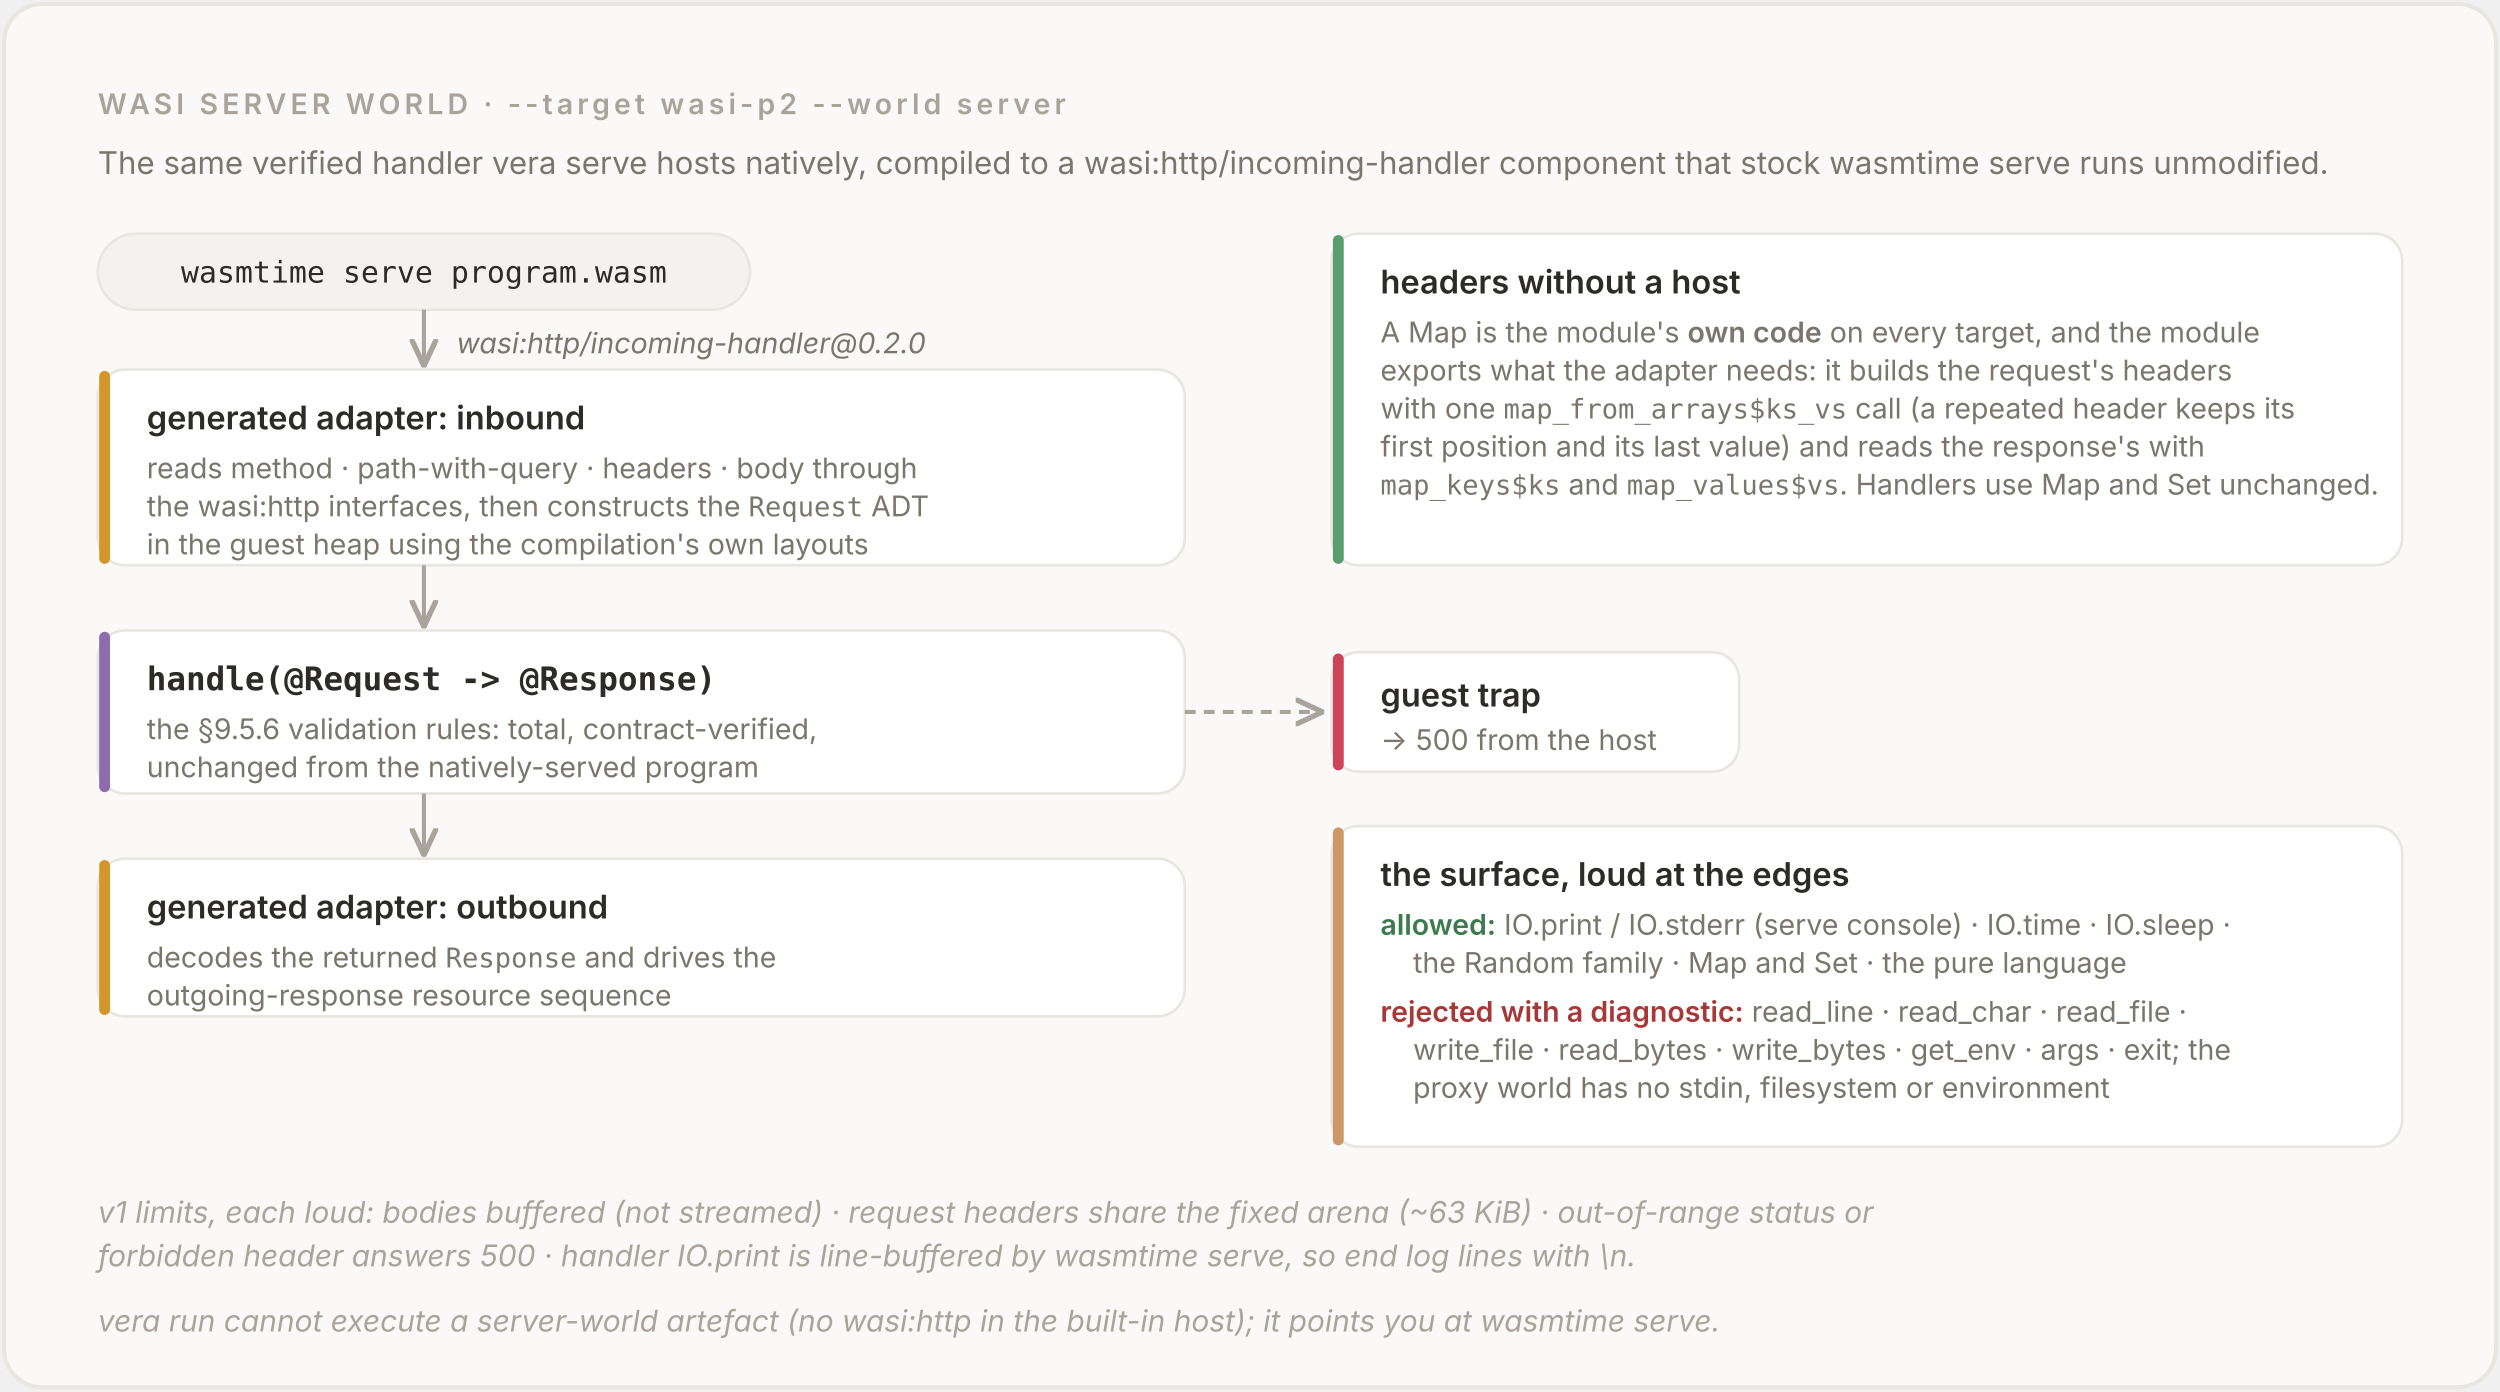
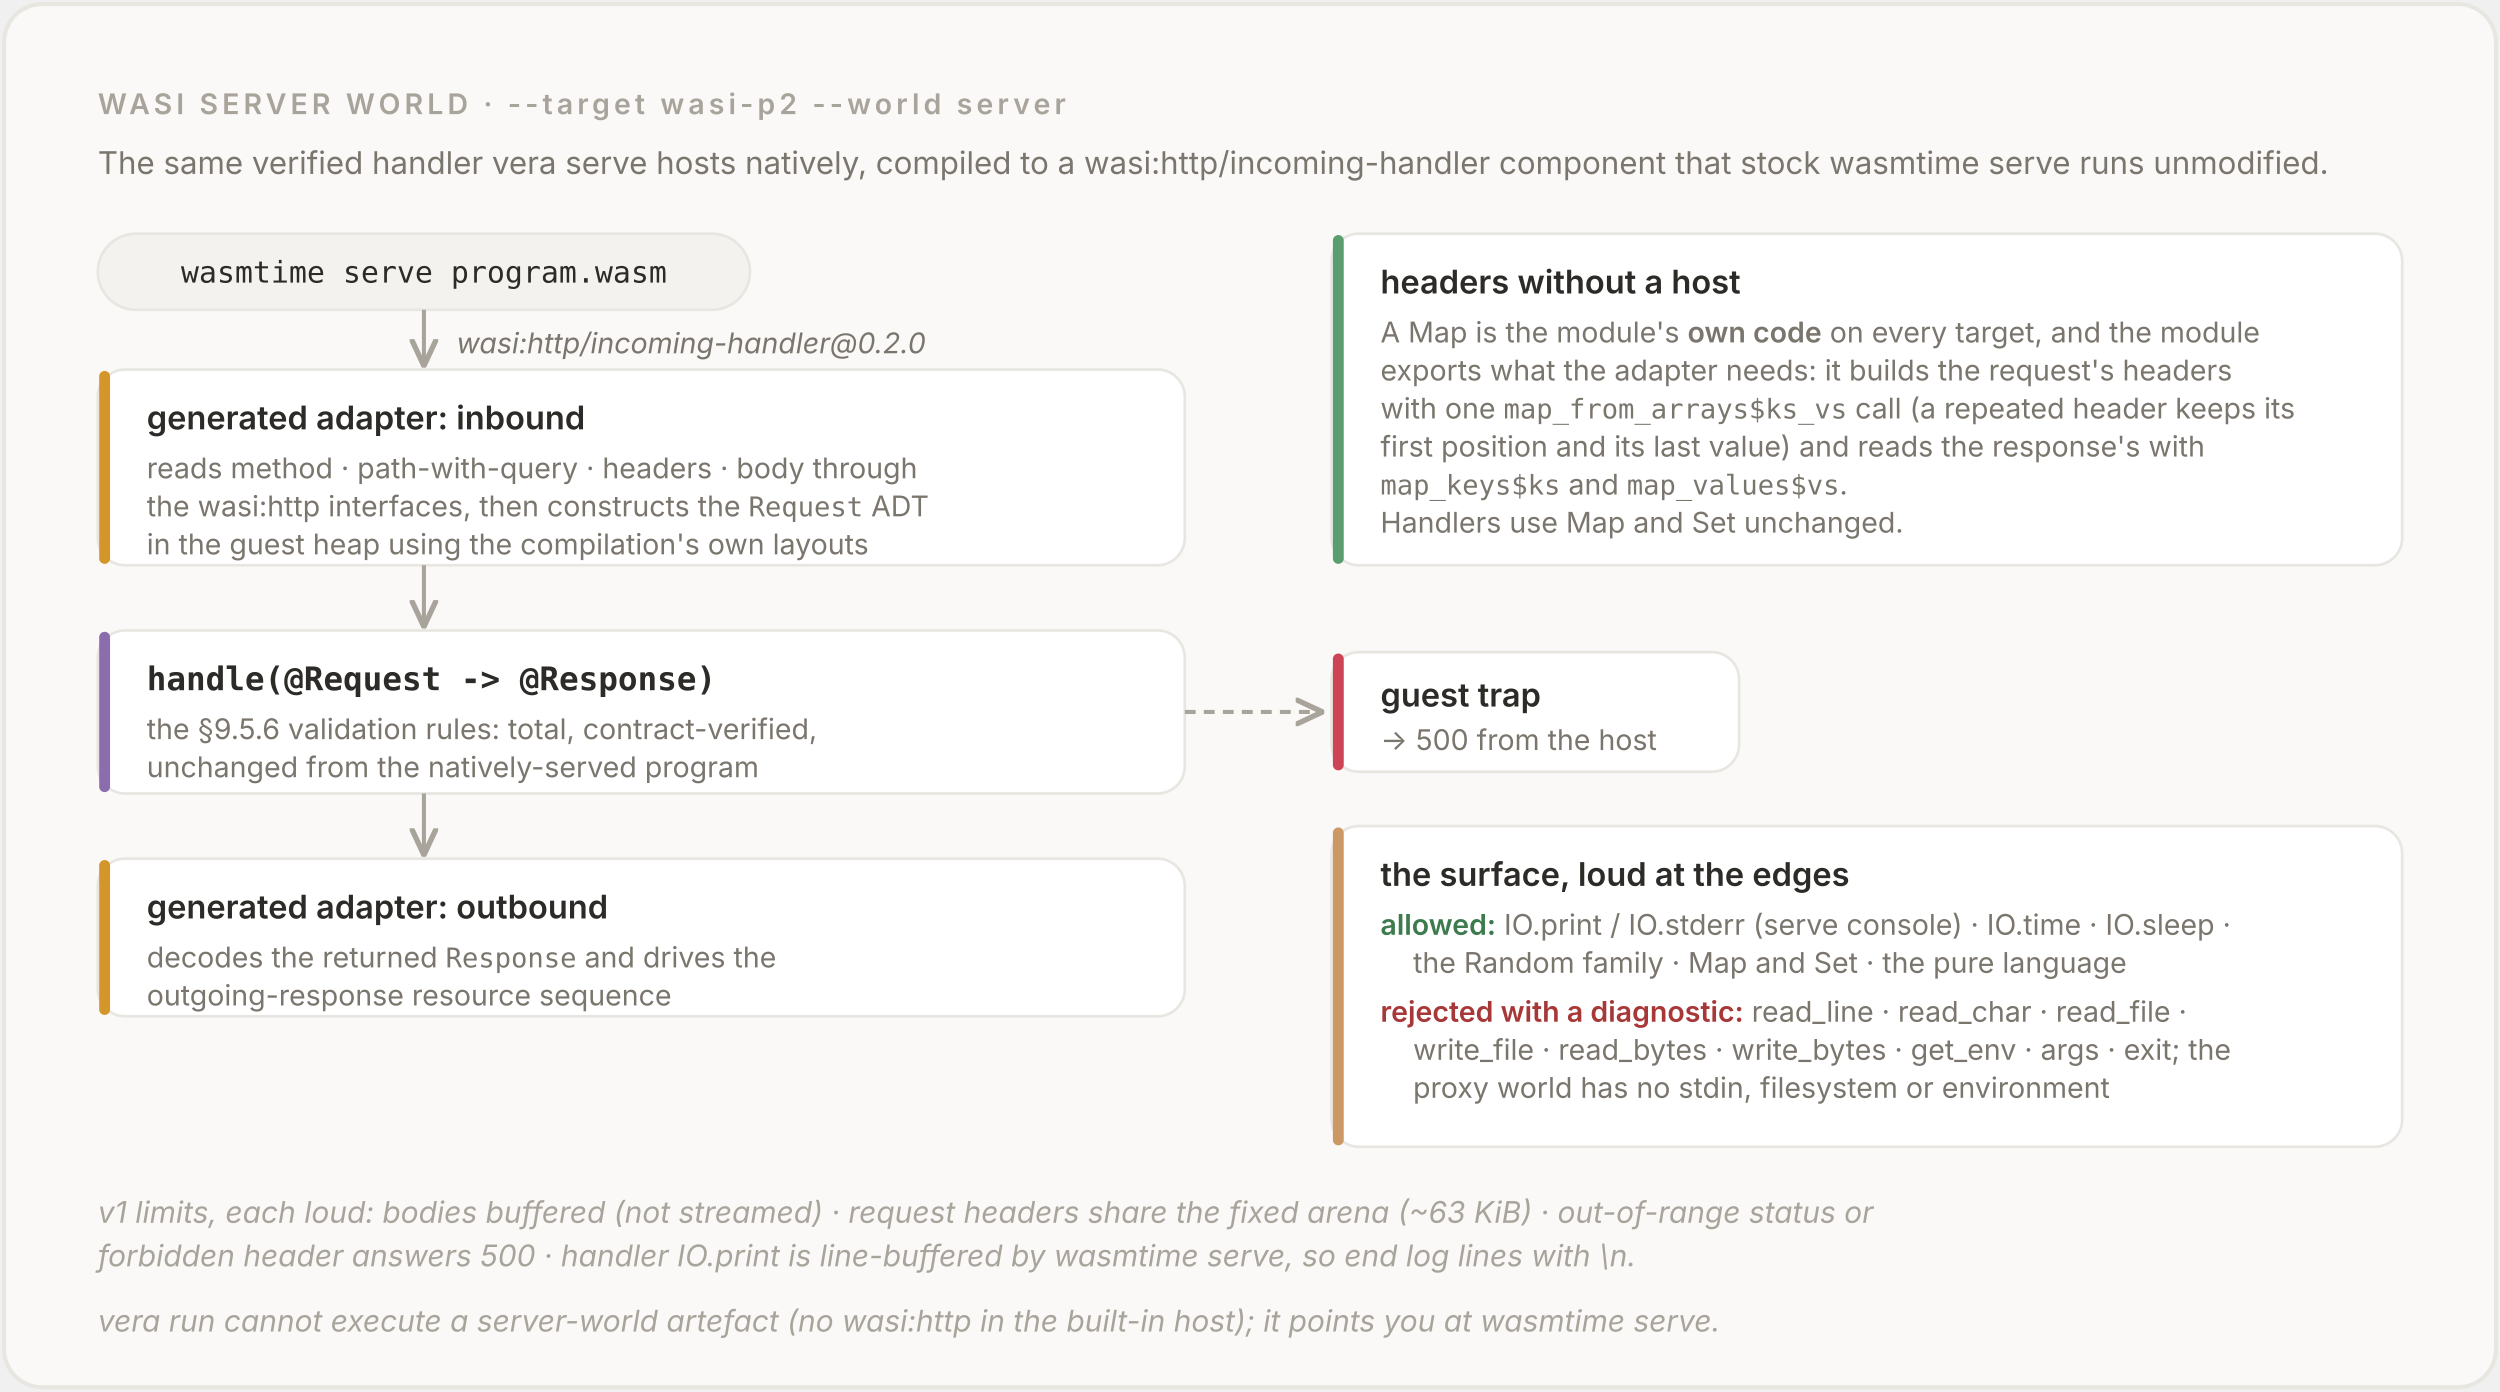
<svg xmlns="http://www.w3.org/2000/svg" width="920" height="512" viewBox="0 0 920 512" role="img" aria-labelledby="title">
  <defs>
    <marker id="arr" viewBox="0 0 8 8" refX="7" refY="4" markerWidth="7" markerHeight="7" orient="auto-start-reverse">
      <path d="M0,0.5 L7.5,4 L0,7.5" fill="none" stroke="#a9a49b" stroke-width="1.5" stroke-linecap="round" stroke-linejoin="round" />
    </marker>
    <style>
      .f  { font-family: -apple-system, BlinkMacSystemFont, 'Segoe UI', system-ui, sans-serif; }
      .m  { font-family: 'SF Mono', Menlo, Monaco, Consolas, monospace; }
      .micro { font-size: 10.5px; font-weight: 600; letter-spacing: 1.5px; fill: #a9a49b; }
      .sub { font-size: 11.5px; fill: #7a756d; }
      .card { fill: #ffffff; stroke: #e8e6e1; stroke-width: 1; }
      .t { font-size: 12px; font-weight: 600; fill: #2d2b28; }
      .d { font-size: 10.5px; fill: #7a756d; }
      .edge { fill: none; stroke: #a9a49b; stroke-width: 1.5; }
      .footi { font-size: 11px; font-style: italic; fill: #a9a49b; }
    </style>
  </defs>
  <rect x="1.5" y="1.5" width="917" height="509" rx="14" fill="#faf9f7" stroke="#e8e6e1" stroke-width="1.5" />
  <text class="f micro" x="36" y="42">WASI SERVER WORLD · --target wasi-p2 --world server</text>
  <text class="f sub" x="36" y="64">The same verified handler vera serve hosts natively, compiled to a wasi:http/incoming-handler component that stock wasmtime serve runs unmodified.</text>
  <rect x="36" y="86" width="240" height="28" rx="14" fill="#f3f2ef" stroke="#e8e6e1" />
  <text class="m" x="156" y="104" text-anchor="middle" font-size="11px" fill="#2d2b28">wasmtime serve program.wasm</text>
  <line class="edge" x1="156" y1="114" x2="156" y2="134" marker-end="url(#arr)" />
  <text class="f d" x="168" y="130" font-style="italic" fill="#a9a49b">wasi:http/incoming-handler@0.2.0</text>
  <g>
    <rect class="card" x="36" y="136" width="400" height="72" rx="10" />
    <rect x="36.5" y="136.5" width="4" height="71" rx="2" fill="#d4952a" />
    <text class="f t" x="54" y="158">generated adapter: inbound</text>
    <text class="f d" x="54" y="176">reads method · path-with-query · headers · body through</text>
    <text class="f d" x="54" y="190">the wasi:http interfaces, then constructs the <tspan class="m" font-size="10px">Request</tspan> ADT</text>
    <text class="f d" x="54" y="204">in the guest heap using the compilation's own layouts</text>
  </g>
  <line class="edge" x1="156" y1="208" x2="156" y2="230" marker-end="url(#arr)" />
  <g>
    <rect class="card" x="36" y="232" width="400" height="60" rx="10" />
    <rect x="36.5" y="232.5" width="4" height="59" rx="2" fill="#8b6cad" />
    <text class="m t" x="54" y="254" font-size="12px">handle(@Request -&gt; @Response)</text>
    <text class="f d" x="54" y="272">the §9.5.6 validation rules: total, contract-verified,</text>
    <text class="f d" x="54" y="286">unchanged from the natively-served program</text>
  </g>
  <line class="edge" x1="156" y1="292" x2="156" y2="314" marker-end="url(#arr)" />
  <g>
    <rect class="card" x="36" y="316" width="400" height="58" rx="10" />
    <rect x="36.5" y="316.5" width="4" height="57" rx="2" fill="#d4952a" />
    <text class="f t" x="54" y="338">generated adapter: outbound</text>
    <text class="f d" x="54" y="356">decodes the returned <tspan class="m" font-size="10px">Response</tspan> and drives the</text>
    <text class="f d" x="54" y="370">outgoing-response resource sequence</text>
  </g>
  <polyline class="edge" points="436,262 486,262" marker-end="url(#arr)" stroke-dasharray="4 3" />
  <g>
    <rect class="card" x="490" y="240" width="150" height="44" rx="10" />
    <rect x="490.5" y="240.5" width="4" height="43" rx="2" fill="#c45" />
    <text class="f t" x="508" y="260" fill="#a83838">guest trap</text>
    <text class="f d" x="508" y="276">→ 500 from the host</text>
  </g>
  <g>
    <rect class="card" x="490" y="86" width="394" height="122" rx="10" />
    <rect x="490.5" y="86.5" width="4" height="121" rx="2" fill="#5a9e6f" />
    <text class="f t" x="508" y="108">headers without a host</text>
    <text class="f d" x="508" y="126">A Map is the module's <tspan font-weight="600">own code</tspan> on every target, and the module</text>
    <text class="f d" x="508" y="140">exports what the adapter needs: it builds the request's headers</text>
    <text class="f d" x="508" y="154">with one <tspan class="m" font-size="10px">map_from_arrays$ks_vs</tspan> call (a repeated header keeps its</text>
    <text class="f d" x="508" y="168">first position and its last value) and reads the response's with</text>
    <text class="f d" x="508" y="182">
-       <tspan class="m" font-size="10px">map_keys$ks</tspan> and <tspan class="m" font-size="10px">map_values$vs</tspan>. Handlers use Map and Set unchanged.</text>
+       <tspan class="m" font-size="10px">map_keys$ks</tspan> and <tspan class="m" font-size="10px">map_values$vs</tspan>.</text>
+     <text class="f d" x="508" y="196">Handlers use Map and Set unchanged.</text>
  </g>
  <g>
    <rect class="card" x="490" y="304" width="394" height="118" rx="10" />
    <rect x="490.5" y="304.5" width="4" height="117" rx="2" fill="#cc9966" />
    <text class="f t" x="508" y="326">the surface, loud at the edges</text>
    <text class="f d" x="508" y="344">
      <tspan font-weight="600" fill="#3d7a4d">allowed:</tspan> IO.print / IO.stderr (serve console) · IO.time · IO.sleep ·</text>
    <text class="f d" x="520" y="358">the Random family · Map and Set · the pure language</text>
    <text class="f d" x="508" y="376">
      <tspan font-weight="600" fill="#a83838">rejected with a diagnostic:</tspan> read_line · read_char · read_file ·</text>
    <text class="f d" x="520" y="390">write_file · read_bytes · write_bytes · get_env · args · exit; the</text>
    <text class="f d" x="520" y="404">proxy world has no stdin, filesystem or environment</text>
  </g>
  <text class="f footi" x="36" y="450">v1 limits, each loud: bodies buffered (not streamed) · request headers share the fixed arena (~63 KiB) · out-of-range status or</text>
  <text class="f footi" x="36" y="466">forbidden header answers 500 · handler IO.print is line-buffered by wasmtime serve, so end log lines with \n.</text>
  <text class="f footi" x="36" y="490">vera run cannot execute a server-world artefact (no wasi:http in the built-in host); it points you at wasmtime serve.</text>
</svg>
